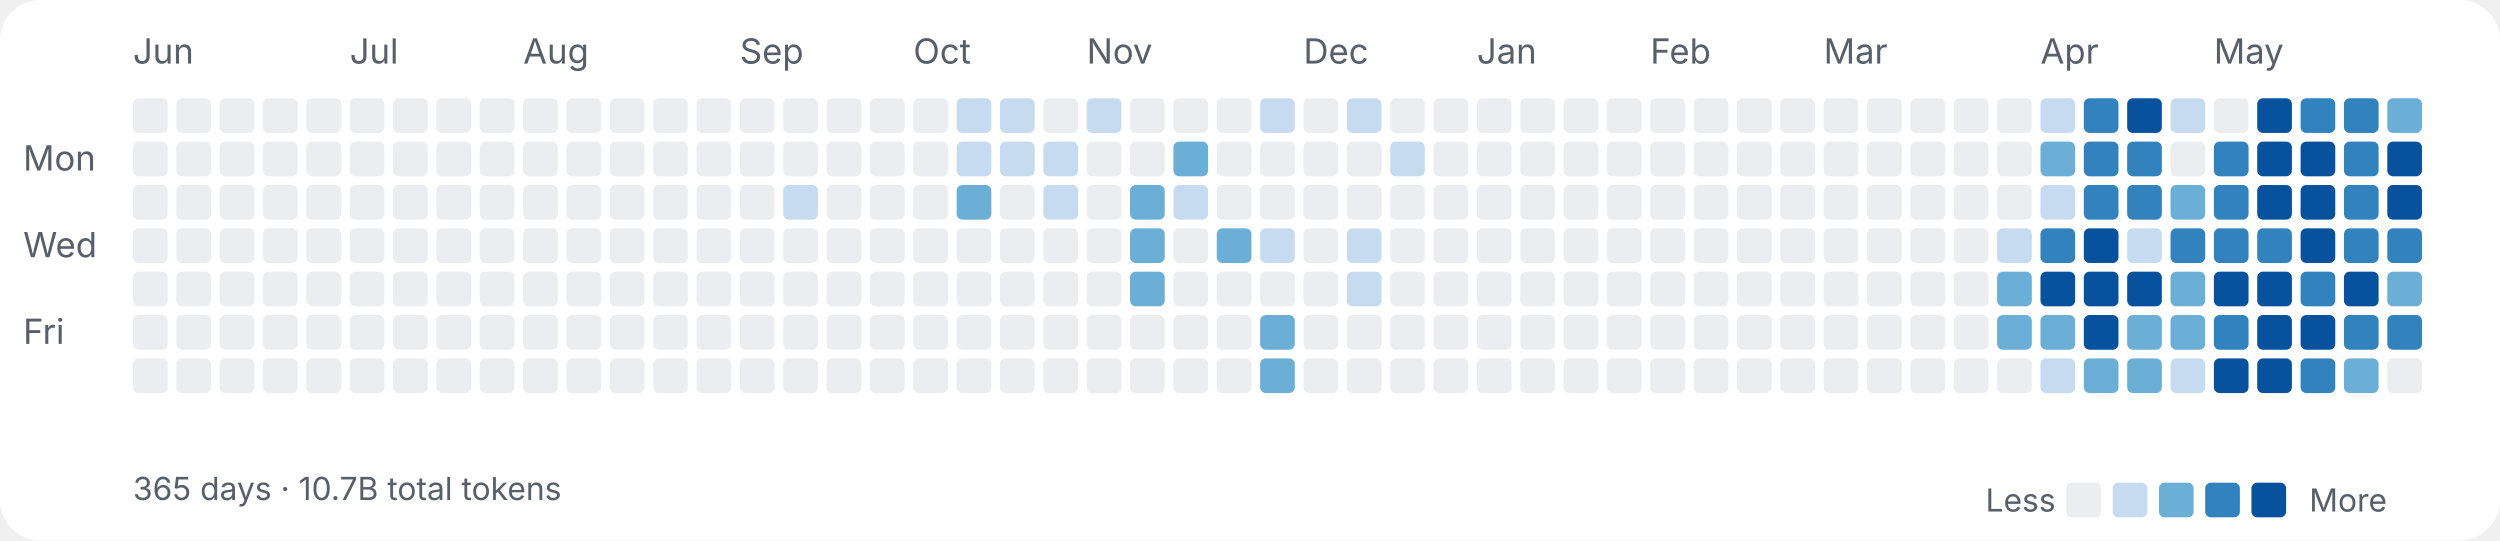
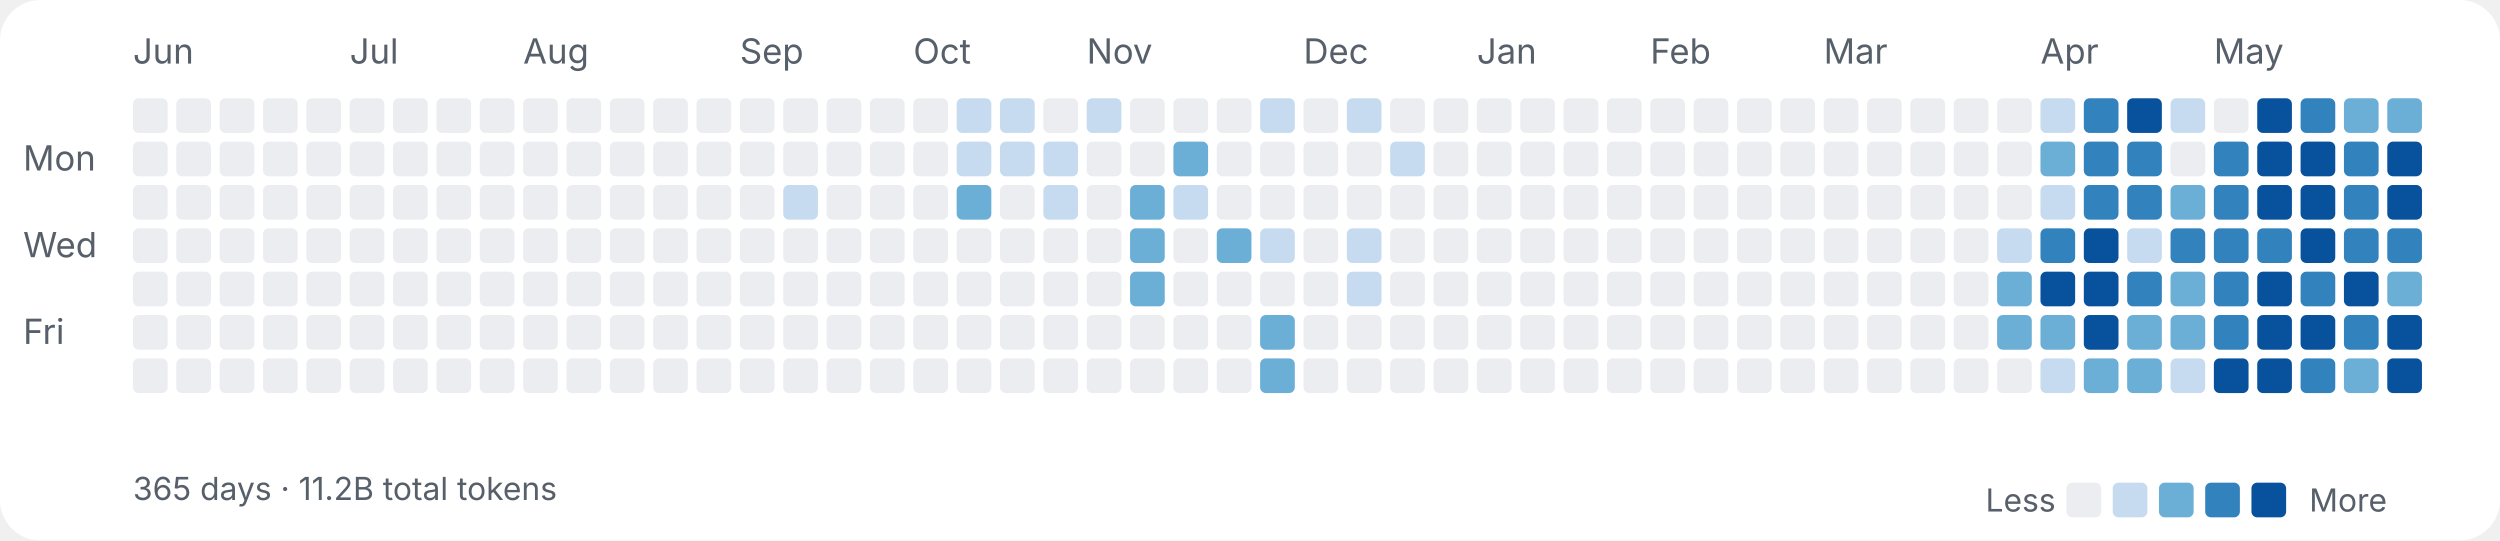
<svg xmlns="http://www.w3.org/2000/svg" width="865" height="187" viewBox="0 0 865 187" fill="none">
  <style>
.label{font:12px ui-sans-serif,system-ui,-apple-system,sans-serif;fill:#57606a}
.sub{font:11px ui-sans-serif,system-ui,-apple-system,sans-serif;fill:#57606a}
</style>
  <rect width="100%" height="100%" rx="14" fill="#ffffff" />
  <text class="label" x="8" y="59">Mon</text>
  <text class="label" x="8" y="89">Wed</text>
  <text class="label" x="8" y="119">Fri</text>
  <text class="label" x="46" y="22">Jun</text>
  <rect x="46" y="34" width="12" height="12" rx="2" fill="#ebedf0" />
  <rect x="46" y="49" width="12" height="12" rx="2" fill="#ebedf0" />
  <rect x="46" y="64" width="12" height="12" rx="2" fill="#ebedf0" />
  <rect x="46" y="79" width="12" height="12" rx="2" fill="#ebedf0" />
  <rect x="46" y="94" width="12" height="12" rx="2" fill="#ebedf0" />
  <rect x="46" y="109" width="12" height="12" rx="2" fill="#ebedf0" />
  <rect x="46" y="124" width="12" height="12" rx="2" fill="#ebedf0" />
  <rect x="61" y="34" width="12" height="12" rx="2" fill="#ebedf0" />
  <rect x="61" y="49" width="12" height="12" rx="2" fill="#ebedf0" />
  <rect x="61" y="64" width="12" height="12" rx="2" fill="#ebedf0" />
  <rect x="61" y="79" width="12" height="12" rx="2" fill="#ebedf0" />
  <rect x="61" y="94" width="12" height="12" rx="2" fill="#ebedf0" />
  <rect x="61" y="109" width="12" height="12" rx="2" fill="#ebedf0" />
  <rect x="61" y="124" width="12" height="12" rx="2" fill="#ebedf0" />
  <rect x="76" y="34" width="12" height="12" rx="2" fill="#ebedf0" />
  <rect x="76" y="49" width="12" height="12" rx="2" fill="#ebedf0" />
  <rect x="76" y="64" width="12" height="12" rx="2" fill="#ebedf0" />
  <rect x="76" y="79" width="12" height="12" rx="2" fill="#ebedf0" />
  <rect x="76" y="94" width="12" height="12" rx="2" fill="#ebedf0" />
  <rect x="76" y="109" width="12" height="12" rx="2" fill="#ebedf0" />
  <rect x="76" y="124" width="12" height="12" rx="2" fill="#ebedf0" />
  <rect x="91" y="34" width="12" height="12" rx="2" fill="#ebedf0" />
  <rect x="91" y="49" width="12" height="12" rx="2" fill="#ebedf0" />
  <rect x="91" y="64" width="12" height="12" rx="2" fill="#ebedf0" />
  <rect x="91" y="79" width="12" height="12" rx="2" fill="#ebedf0" />
  <rect x="91" y="94" width="12" height="12" rx="2" fill="#ebedf0" />
  <rect x="91" y="109" width="12" height="12" rx="2" fill="#ebedf0" />
  <rect x="91" y="124" width="12" height="12" rx="2" fill="#ebedf0" />
  <rect x="106" y="34" width="12" height="12" rx="2" fill="#ebedf0" />
  <rect x="106" y="49" width="12" height="12" rx="2" fill="#ebedf0" />
  <rect x="106" y="64" width="12" height="12" rx="2" fill="#ebedf0" />
  <rect x="106" y="79" width="12" height="12" rx="2" fill="#ebedf0" />
  <rect x="106" y="94" width="12" height="12" rx="2" fill="#ebedf0" />
  <rect x="106" y="109" width="12" height="12" rx="2" fill="#ebedf0" />
  <rect x="106" y="124" width="12" height="12" rx="2" fill="#ebedf0" />
  <text class="label" x="121" y="22">Jul</text>
  <rect x="121" y="34" width="12" height="12" rx="2" fill="#ebedf0" />
  <rect x="121" y="49" width="12" height="12" rx="2" fill="#ebedf0" />
  <rect x="121" y="64" width="12" height="12" rx="2" fill="#ebedf0" />
  <rect x="121" y="79" width="12" height="12" rx="2" fill="#ebedf0" />
  <rect x="121" y="94" width="12" height="12" rx="2" fill="#ebedf0" />
  <rect x="121" y="109" width="12" height="12" rx="2" fill="#ebedf0" />
  <rect x="121" y="124" width="12" height="12" rx="2" fill="#ebedf0" />
  <rect x="136" y="34" width="12" height="12" rx="2" fill="#ebedf0" />
  <rect x="136" y="49" width="12" height="12" rx="2" fill="#ebedf0" />
  <rect x="136" y="64" width="12" height="12" rx="2" fill="#ebedf0" />
  <rect x="136" y="79" width="12" height="12" rx="2" fill="#ebedf0" />
  <rect x="136" y="94" width="12" height="12" rx="2" fill="#ebedf0" />
  <rect x="136" y="109" width="12" height="12" rx="2" fill="#ebedf0" />
  <rect x="136" y="124" width="12" height="12" rx="2" fill="#ebedf0" />
  <rect x="151" y="34" width="12" height="12" rx="2" fill="#ebedf0" />
  <rect x="151" y="49" width="12" height="12" rx="2" fill="#ebedf0" />
  <rect x="151" y="64" width="12" height="12" rx="2" fill="#ebedf0" />
  <rect x="151" y="79" width="12" height="12" rx="2" fill="#ebedf0" />
  <rect x="151" y="94" width="12" height="12" rx="2" fill="#ebedf0" />
  <rect x="151" y="109" width="12" height="12" rx="2" fill="#ebedf0" />
  <rect x="151" y="124" width="12" height="12" rx="2" fill="#ebedf0" />
  <rect x="166" y="34" width="12" height="12" rx="2" fill="#ebedf0" />
  <rect x="166" y="49" width="12" height="12" rx="2" fill="#ebedf0" />
  <rect x="166" y="64" width="12" height="12" rx="2" fill="#ebedf0" />
  <rect x="166" y="79" width="12" height="12" rx="2" fill="#ebedf0" />
  <rect x="166" y="94" width="12" height="12" rx="2" fill="#ebedf0" />
  <rect x="166" y="109" width="12" height="12" rx="2" fill="#ebedf0" />
  <rect x="166" y="124" width="12" height="12" rx="2" fill="#ebedf0" />
  <text class="label" x="181" y="22">Aug</text>
  <rect x="181" y="34" width="12" height="12" rx="2" fill="#ebedf0" />
  <rect x="181" y="49" width="12" height="12" rx="2" fill="#ebedf0" />
  <rect x="181" y="64" width="12" height="12" rx="2" fill="#ebedf0" />
  <rect x="181" y="79" width="12" height="12" rx="2" fill="#ebedf0" />
  <rect x="181" y="94" width="12" height="12" rx="2" fill="#ebedf0" />
  <rect x="181" y="109" width="12" height="12" rx="2" fill="#ebedf0" />
  <rect x="181" y="124" width="12" height="12" rx="2" fill="#ebedf0" />
  <rect x="196" y="34" width="12" height="12" rx="2" fill="#ebedf0" />
  <rect x="196" y="49" width="12" height="12" rx="2" fill="#ebedf0" />
  <rect x="196" y="64" width="12" height="12" rx="2" fill="#ebedf0" />
  <rect x="196" y="79" width="12" height="12" rx="2" fill="#ebedf0" />
  <rect x="196" y="94" width="12" height="12" rx="2" fill="#ebedf0" />
  <rect x="196" y="109" width="12" height="12" rx="2" fill="#ebedf0" />
  <rect x="196" y="124" width="12" height="12" rx="2" fill="#ebedf0" />
  <rect x="211" y="34" width="12" height="12" rx="2" fill="#ebedf0" />
  <rect x="211" y="49" width="12" height="12" rx="2" fill="#ebedf0" />
  <rect x="211" y="64" width="12" height="12" rx="2" fill="#ebedf0" />
  <rect x="211" y="79" width="12" height="12" rx="2" fill="#ebedf0" />
  <rect x="211" y="94" width="12" height="12" rx="2" fill="#ebedf0" />
  <rect x="211" y="109" width="12" height="12" rx="2" fill="#ebedf0" />
  <rect x="211" y="124" width="12" height="12" rx="2" fill="#ebedf0" />
  <rect x="226" y="34" width="12" height="12" rx="2" fill="#ebedf0" />
  <rect x="226" y="49" width="12" height="12" rx="2" fill="#ebedf0" />
  <rect x="226" y="64" width="12" height="12" rx="2" fill="#ebedf0" />
  <rect x="226" y="79" width="12" height="12" rx="2" fill="#ebedf0" />
  <rect x="226" y="94" width="12" height="12" rx="2" fill="#ebedf0" />
  <rect x="226" y="109" width="12" height="12" rx="2" fill="#ebedf0" />
  <rect x="226" y="124" width="12" height="12" rx="2" fill="#ebedf0" />
  <rect x="241" y="34" width="12" height="12" rx="2" fill="#ebedf0" />
  <rect x="241" y="49" width="12" height="12" rx="2" fill="#ebedf0" />
  <rect x="241" y="64" width="12" height="12" rx="2" fill="#ebedf0" />
  <rect x="241" y="79" width="12" height="12" rx="2" fill="#ebedf0" />
  <rect x="241" y="94" width="12" height="12" rx="2" fill="#ebedf0" />
  <rect x="241" y="109" width="12" height="12" rx="2" fill="#ebedf0" />
  <rect x="241" y="124" width="12" height="12" rx="2" fill="#ebedf0" />
  <text class="label" x="256" y="22">Sep</text>
  <rect x="256" y="34" width="12" height="12" rx="2" fill="#ebedf0" />
  <rect x="256" y="49" width="12" height="12" rx="2" fill="#ebedf0" />
  <rect x="256" y="64" width="12" height="12" rx="2" fill="#ebedf0" />
  <rect x="256" y="79" width="12" height="12" rx="2" fill="#ebedf0" />
  <rect x="256" y="94" width="12" height="12" rx="2" fill="#ebedf0" />
  <rect x="256" y="109" width="12" height="12" rx="2" fill="#ebedf0" />
  <rect x="256" y="124" width="12" height="12" rx="2" fill="#ebedf0" />
  <rect x="271" y="34" width="12" height="12" rx="2" fill="#ebedf0" />
  <rect x="271" y="49" width="12" height="12" rx="2" fill="#ebedf0" />
  <rect x="271" y="64" width="12" height="12" rx="2" fill="#c6dbef" />
  <rect x="271" y="79" width="12" height="12" rx="2" fill="#ebedf0" />
  <rect x="271" y="94" width="12" height="12" rx="2" fill="#ebedf0" />
  <rect x="271" y="109" width="12" height="12" rx="2" fill="#ebedf0" />
  <rect x="271" y="124" width="12" height="12" rx="2" fill="#ebedf0" />
  <rect x="286" y="34" width="12" height="12" rx="2" fill="#ebedf0" />
  <rect x="286" y="49" width="12" height="12" rx="2" fill="#ebedf0" />
  <rect x="286" y="64" width="12" height="12" rx="2" fill="#ebedf0" />
  <rect x="286" y="79" width="12" height="12" rx="2" fill="#ebedf0" />
  <rect x="286" y="94" width="12" height="12" rx="2" fill="#ebedf0" />
  <rect x="286" y="109" width="12" height="12" rx="2" fill="#ebedf0" />
  <rect x="286" y="124" width="12" height="12" rx="2" fill="#ebedf0" />
  <rect x="301" y="34" width="12" height="12" rx="2" fill="#ebedf0" />
  <rect x="301" y="49" width="12" height="12" rx="2" fill="#ebedf0" />
  <rect x="301" y="64" width="12" height="12" rx="2" fill="#ebedf0" />
  <rect x="301" y="79" width="12" height="12" rx="2" fill="#ebedf0" />
  <rect x="301" y="94" width="12" height="12" rx="2" fill="#ebedf0" />
  <rect x="301" y="109" width="12" height="12" rx="2" fill="#ebedf0" />
  <rect x="301" y="124" width="12" height="12" rx="2" fill="#ebedf0" />
  <text class="label" x="316" y="22">Oct</text>
  <rect x="316" y="34" width="12" height="12" rx="2" fill="#ebedf0" />
  <rect x="316" y="49" width="12" height="12" rx="2" fill="#ebedf0" />
  <rect x="316" y="64" width="12" height="12" rx="2" fill="#ebedf0" />
  <rect x="316" y="79" width="12" height="12" rx="2" fill="#ebedf0" />
  <rect x="316" y="94" width="12" height="12" rx="2" fill="#ebedf0" />
  <rect x="316" y="109" width="12" height="12" rx="2" fill="#ebedf0" />
  <rect x="316" y="124" width="12" height="12" rx="2" fill="#ebedf0" />
  <rect x="331" y="34" width="12" height="12" rx="2" fill="#c6dbef" />
  <rect x="331" y="49" width="12" height="12" rx="2" fill="#c6dbef" />
  <rect x="331" y="64" width="12" height="12" rx="2" fill="#6baed6" />
  <rect x="331" y="79" width="12" height="12" rx="2" fill="#ebedf0" />
  <rect x="331" y="94" width="12" height="12" rx="2" fill="#ebedf0" />
  <rect x="331" y="109" width="12" height="12" rx="2" fill="#ebedf0" />
  <rect x="331" y="124" width="12" height="12" rx="2" fill="#ebedf0" />
  <rect x="346" y="34" width="12" height="12" rx="2" fill="#c6dbef" />
  <rect x="346" y="49" width="12" height="12" rx="2" fill="#c6dbef" />
  <rect x="346" y="64" width="12" height="12" rx="2" fill="#ebedf0" />
  <rect x="346" y="79" width="12" height="12" rx="2" fill="#ebedf0" />
  <rect x="346" y="94" width="12" height="12" rx="2" fill="#ebedf0" />
  <rect x="346" y="109" width="12" height="12" rx="2" fill="#ebedf0" />
  <rect x="346" y="124" width="12" height="12" rx="2" fill="#ebedf0" />
  <rect x="361" y="34" width="12" height="12" rx="2" fill="#ebedf0" />
  <rect x="361" y="49" width="12" height="12" rx="2" fill="#c6dbef" />
  <rect x="361" y="64" width="12" height="12" rx="2" fill="#c6dbef" />
  <rect x="361" y="79" width="12" height="12" rx="2" fill="#ebedf0" />
  <rect x="361" y="94" width="12" height="12" rx="2" fill="#ebedf0" />
  <rect x="361" y="109" width="12" height="12" rx="2" fill="#ebedf0" />
  <rect x="361" y="124" width="12" height="12" rx="2" fill="#ebedf0" />
  <text class="label" x="376" y="22">Nov</text>
  <rect x="376" y="34" width="12" height="12" rx="2" fill="#c6dbef" />
  <rect x="376" y="49" width="12" height="12" rx="2" fill="#ebedf0" />
  <rect x="376" y="64" width="12" height="12" rx="2" fill="#ebedf0" />
  <rect x="376" y="79" width="12" height="12" rx="2" fill="#ebedf0" />
  <rect x="376" y="94" width="12" height="12" rx="2" fill="#ebedf0" />
  <rect x="376" y="109" width="12" height="12" rx="2" fill="#ebedf0" />
  <rect x="376" y="124" width="12" height="12" rx="2" fill="#ebedf0" />
  <rect x="391" y="34" width="12" height="12" rx="2" fill="#ebedf0" />
  <rect x="391" y="49" width="12" height="12" rx="2" fill="#ebedf0" />
  <rect x="391" y="64" width="12" height="12" rx="2" fill="#6baed6" />
  <rect x="391" y="79" width="12" height="12" rx="2" fill="#6baed6" />
  <rect x="391" y="94" width="12" height="12" rx="2" fill="#6baed6" />
  <rect x="391" y="109" width="12" height="12" rx="2" fill="#ebedf0" />
  <rect x="391" y="124" width="12" height="12" rx="2" fill="#ebedf0" />
  <rect x="406" y="34" width="12" height="12" rx="2" fill="#ebedf0" />
  <rect x="406" y="49" width="12" height="12" rx="2" fill="#6baed6" />
  <rect x="406" y="64" width="12" height="12" rx="2" fill="#c6dbef" />
  <rect x="406" y="79" width="12" height="12" rx="2" fill="#ebedf0" />
  <rect x="406" y="94" width="12" height="12" rx="2" fill="#ebedf0" />
  <rect x="406" y="109" width="12" height="12" rx="2" fill="#ebedf0" />
  <rect x="406" y="124" width="12" height="12" rx="2" fill="#ebedf0" />
  <rect x="421" y="34" width="12" height="12" rx="2" fill="#ebedf0" />
  <rect x="421" y="49" width="12" height="12" rx="2" fill="#ebedf0" />
  <rect x="421" y="64" width="12" height="12" rx="2" fill="#ebedf0" />
  <rect x="421" y="79" width="12" height="12" rx="2" fill="#6baed6" />
  <rect x="421" y="94" width="12" height="12" rx="2" fill="#ebedf0" />
  <rect x="421" y="109" width="12" height="12" rx="2" fill="#ebedf0" />
  <rect x="421" y="124" width="12" height="12" rx="2" fill="#ebedf0" />
  <rect x="436" y="34" width="12" height="12" rx="2" fill="#c6dbef" />
  <rect x="436" y="49" width="12" height="12" rx="2" fill="#ebedf0" />
  <rect x="436" y="64" width="12" height="12" rx="2" fill="#ebedf0" />
  <rect x="436" y="79" width="12" height="12" rx="2" fill="#c6dbef" />
  <rect x="436" y="94" width="12" height="12" rx="2" fill="#ebedf0" />
  <rect x="436" y="109" width="12" height="12" rx="2" fill="#6baed6" />
  <rect x="436" y="124" width="12" height="12" rx="2" fill="#6baed6" />
  <text class="label" x="451" y="22">Dec</text>
  <rect x="451" y="34" width="12" height="12" rx="2" fill="#ebedf0" />
  <rect x="451" y="49" width="12" height="12" rx="2" fill="#ebedf0" />
  <rect x="451" y="64" width="12" height="12" rx="2" fill="#ebedf0" />
  <rect x="451" y="79" width="12" height="12" rx="2" fill="#ebedf0" />
  <rect x="451" y="94" width="12" height="12" rx="2" fill="#ebedf0" />
  <rect x="451" y="109" width="12" height="12" rx="2" fill="#ebedf0" />
  <rect x="451" y="124" width="12" height="12" rx="2" fill="#ebedf0" />
  <rect x="466" y="34" width="12" height="12" rx="2" fill="#c6dbef" />
  <rect x="466" y="49" width="12" height="12" rx="2" fill="#ebedf0" />
  <rect x="466" y="64" width="12" height="12" rx="2" fill="#ebedf0" />
  <rect x="466" y="79" width="12" height="12" rx="2" fill="#c6dbef" />
  <rect x="466" y="94" width="12" height="12" rx="2" fill="#c6dbef" />
  <rect x="466" y="109" width="12" height="12" rx="2" fill="#ebedf0" />
  <rect x="466" y="124" width="12" height="12" rx="2" fill="#ebedf0" />
  <rect x="481" y="34" width="12" height="12" rx="2" fill="#ebedf0" />
  <rect x="481" y="49" width="12" height="12" rx="2" fill="#c6dbef" />
  <rect x="481" y="64" width="12" height="12" rx="2" fill="#ebedf0" />
  <rect x="481" y="79" width="12" height="12" rx="2" fill="#ebedf0" />
  <rect x="481" y="94" width="12" height="12" rx="2" fill="#ebedf0" />
  <rect x="481" y="109" width="12" height="12" rx="2" fill="#ebedf0" />
  <rect x="481" y="124" width="12" height="12" rx="2" fill="#ebedf0" />
  <rect x="496" y="34" width="12" height="12" rx="2" fill="#ebedf0" />
  <rect x="496" y="49" width="12" height="12" rx="2" fill="#ebedf0" />
  <rect x="496" y="64" width="12" height="12" rx="2" fill="#ebedf0" />
  <rect x="496" y="79" width="12" height="12" rx="2" fill="#ebedf0" />
  <rect x="496" y="94" width="12" height="12" rx="2" fill="#ebedf0" />
  <rect x="496" y="109" width="12" height="12" rx="2" fill="#ebedf0" />
  <rect x="496" y="124" width="12" height="12" rx="2" fill="#ebedf0" />
  <text class="label" x="511" y="22">Jan</text>
  <rect x="511" y="34" width="12" height="12" rx="2" fill="#ebedf0" />
  <rect x="511" y="49" width="12" height="12" rx="2" fill="#ebedf0" />
  <rect x="511" y="64" width="12" height="12" rx="2" fill="#ebedf0" />
  <rect x="511" y="79" width="12" height="12" rx="2" fill="#ebedf0" />
  <rect x="511" y="94" width="12" height="12" rx="2" fill="#ebedf0" />
  <rect x="511" y="109" width="12" height="12" rx="2" fill="#ebedf0" />
  <rect x="511" y="124" width="12" height="12" rx="2" fill="#ebedf0" />
  <rect x="526" y="34" width="12" height="12" rx="2" fill="#ebedf0" />
  <rect x="526" y="49" width="12" height="12" rx="2" fill="#ebedf0" />
  <rect x="526" y="64" width="12" height="12" rx="2" fill="#ebedf0" />
  <rect x="526" y="79" width="12" height="12" rx="2" fill="#ebedf0" />
  <rect x="526" y="94" width="12" height="12" rx="2" fill="#ebedf0" />
  <rect x="526" y="109" width="12" height="12" rx="2" fill="#ebedf0" />
  <rect x="526" y="124" width="12" height="12" rx="2" fill="#ebedf0" />
  <rect x="541" y="34" width="12" height="12" rx="2" fill="#ebedf0" />
  <rect x="541" y="49" width="12" height="12" rx="2" fill="#ebedf0" />
  <rect x="541" y="64" width="12" height="12" rx="2" fill="#ebedf0" />
  <rect x="541" y="79" width="12" height="12" rx="2" fill="#ebedf0" />
  <rect x="541" y="94" width="12" height="12" rx="2" fill="#ebedf0" />
  <rect x="541" y="109" width="12" height="12" rx="2" fill="#ebedf0" />
  <rect x="541" y="124" width="12" height="12" rx="2" fill="#ebedf0" />
  <rect x="556" y="34" width="12" height="12" rx="2" fill="#ebedf0" />
  <rect x="556" y="49" width="12" height="12" rx="2" fill="#ebedf0" />
  <rect x="556" y="64" width="12" height="12" rx="2" fill="#ebedf0" />
  <rect x="556" y="79" width="12" height="12" rx="2" fill="#ebedf0" />
  <rect x="556" y="94" width="12" height="12" rx="2" fill="#ebedf0" />
  <rect x="556" y="109" width="12" height="12" rx="2" fill="#ebedf0" />
  <rect x="556" y="124" width="12" height="12" rx="2" fill="#ebedf0" />
  <text class="label" x="571" y="22">Feb</text>
  <rect x="571" y="34" width="12" height="12" rx="2" fill="#ebedf0" />
  <rect x="571" y="49" width="12" height="12" rx="2" fill="#ebedf0" />
  <rect x="571" y="64" width="12" height="12" rx="2" fill="#ebedf0" />
  <rect x="571" y="79" width="12" height="12" rx="2" fill="#ebedf0" />
  <rect x="571" y="94" width="12" height="12" rx="2" fill="#ebedf0" />
  <rect x="571" y="109" width="12" height="12" rx="2" fill="#ebedf0" />
  <rect x="571" y="124" width="12" height="12" rx="2" fill="#ebedf0" />
  <rect x="586" y="34" width="12" height="12" rx="2" fill="#ebedf0" />
  <rect x="586" y="49" width="12" height="12" rx="2" fill="#ebedf0" />
  <rect x="586" y="64" width="12" height="12" rx="2" fill="#ebedf0" />
  <rect x="586" y="79" width="12" height="12" rx="2" fill="#ebedf0" />
  <rect x="586" y="94" width="12" height="12" rx="2" fill="#ebedf0" />
  <rect x="586" y="109" width="12" height="12" rx="2" fill="#ebedf0" />
  <rect x="586" y="124" width="12" height="12" rx="2" fill="#ebedf0" />
  <rect x="601" y="34" width="12" height="12" rx="2" fill="#ebedf0" />
  <rect x="601" y="49" width="12" height="12" rx="2" fill="#ebedf0" />
  <rect x="601" y="64" width="12" height="12" rx="2" fill="#ebedf0" />
  <rect x="601" y="79" width="12" height="12" rx="2" fill="#ebedf0" />
  <rect x="601" y="94" width="12" height="12" rx="2" fill="#ebedf0" />
  <rect x="601" y="109" width="12" height="12" rx="2" fill="#ebedf0" />
  <rect x="601" y="124" width="12" height="12" rx="2" fill="#ebedf0" />
  <rect x="616" y="34" width="12" height="12" rx="2" fill="#ebedf0" />
  <rect x="616" y="49" width="12" height="12" rx="2" fill="#ebedf0" />
  <rect x="616" y="64" width="12" height="12" rx="2" fill="#ebedf0" />
  <rect x="616" y="79" width="12" height="12" rx="2" fill="#ebedf0" />
  <rect x="616" y="94" width="12" height="12" rx="2" fill="#ebedf0" />
  <rect x="616" y="109" width="12" height="12" rx="2" fill="#ebedf0" />
  <rect x="616" y="124" width="12" height="12" rx="2" fill="#ebedf0" />
  <text class="label" x="631" y="22">Mar</text>
  <rect x="631" y="34" width="12" height="12" rx="2" fill="#ebedf0" />
  <rect x="631" y="49" width="12" height="12" rx="2" fill="#ebedf0" />
  <rect x="631" y="64" width="12" height="12" rx="2" fill="#ebedf0" />
  <rect x="631" y="79" width="12" height="12" rx="2" fill="#ebedf0" />
  <rect x="631" y="94" width="12" height="12" rx="2" fill="#ebedf0" />
  <rect x="631" y="109" width="12" height="12" rx="2" fill="#ebedf0" />
  <rect x="631" y="124" width="12" height="12" rx="2" fill="#ebedf0" />
  <rect x="646" y="34" width="12" height="12" rx="2" fill="#ebedf0" />
  <rect x="646" y="49" width="12" height="12" rx="2" fill="#ebedf0" />
  <rect x="646" y="64" width="12" height="12" rx="2" fill="#ebedf0" />
  <rect x="646" y="79" width="12" height="12" rx="2" fill="#ebedf0" />
  <rect x="646" y="94" width="12" height="12" rx="2" fill="#ebedf0" />
  <rect x="646" y="109" width="12" height="12" rx="2" fill="#ebedf0" />
  <rect x="646" y="124" width="12" height="12" rx="2" fill="#ebedf0" />
  <rect x="661" y="34" width="12" height="12" rx="2" fill="#ebedf0" />
  <rect x="661" y="49" width="12" height="12" rx="2" fill="#ebedf0" />
  <rect x="661" y="64" width="12" height="12" rx="2" fill="#ebedf0" />
  <rect x="661" y="79" width="12" height="12" rx="2" fill="#ebedf0" />
  <rect x="661" y="94" width="12" height="12" rx="2" fill="#ebedf0" />
  <rect x="661" y="109" width="12" height="12" rx="2" fill="#ebedf0" />
  <rect x="661" y="124" width="12" height="12" rx="2" fill="#ebedf0" />
  <rect x="676" y="34" width="12" height="12" rx="2" fill="#ebedf0" />
  <rect x="676" y="49" width="12" height="12" rx="2" fill="#ebedf0" />
  <rect x="676" y="64" width="12" height="12" rx="2" fill="#ebedf0" />
  <rect x="676" y="79" width="12" height="12" rx="2" fill="#ebedf0" />
  <rect x="676" y="94" width="12" height="12" rx="2" fill="#ebedf0" />
  <rect x="676" y="109" width="12" height="12" rx="2" fill="#ebedf0" />
  <rect x="676" y="124" width="12" height="12" rx="2" fill="#ebedf0" />
  <rect x="691" y="34" width="12" height="12" rx="2" fill="#ebedf0" />
  <rect x="691" y="49" width="12" height="12" rx="2" fill="#ebedf0" />
  <rect x="691" y="64" width="12" height="12" rx="2" fill="#ebedf0" />
  <rect x="691" y="79" width="12" height="12" rx="2" fill="#c6dbef" />
  <rect x="691" y="94" width="12" height="12" rx="2" fill="#6baed6" />
  <rect x="691" y="109" width="12" height="12" rx="2" fill="#6baed6" />
  <rect x="691" y="124" width="12" height="12" rx="2" fill="#ebedf0" />
  <text class="label" x="706" y="22">Apr</text>
  <rect x="706" y="34" width="12" height="12" rx="2" fill="#c6dbef" />
  <rect x="706" y="49" width="12" height="12" rx="2" fill="#6baed6" />
  <rect x="706" y="64" width="12" height="12" rx="2" fill="#c6dbef" />
  <rect x="706" y="79" width="12" height="12" rx="2" fill="#3182bd" />
  <rect x="706" y="94" width="12" height="12" rx="2" fill="#08519c" />
  <rect x="706" y="109" width="12" height="12" rx="2" fill="#6baed6" />
  <rect x="706" y="124" width="12" height="12" rx="2" fill="#c6dbef" />
  <rect x="721" y="34" width="12" height="12" rx="2" fill="#3182bd" />
  <rect x="721" y="49" width="12" height="12" rx="2" fill="#3182bd" />
  <rect x="721" y="64" width="12" height="12" rx="2" fill="#3182bd" />
  <rect x="721" y="79" width="12" height="12" rx="2" fill="#08519c" />
  <rect x="721" y="94" width="12" height="12" rx="2" fill="#08519c" />
  <rect x="721" y="109" width="12" height="12" rx="2" fill="#08519c" />
  <rect x="721" y="124" width="12" height="12" rx="2" fill="#6baed6" />
  <rect x="736" y="34" width="12" height="12" rx="2" fill="#08519c" />
  <rect x="736" y="49" width="12" height="12" rx="2" fill="#3182bd" />
  <rect x="736" y="64" width="12" height="12" rx="2" fill="#3182bd" />
  <rect x="736" y="79" width="12" height="12" rx="2" fill="#c6dbef" />
-   <rect x="736" y="94" width="12" height="12" rx="2" fill="#08519c" />
+   <rect x="736" y="94" width="12" height="12" rx="2" fill="#3182bd" />
  <rect x="736" y="109" width="12" height="12" rx="2" fill="#6baed6" />
  <rect x="736" y="124" width="12" height="12" rx="2" fill="#6baed6" />
  <rect x="751" y="34" width="12" height="12" rx="2" fill="#c6dbef" />
  <rect x="751" y="49" width="12" height="12" rx="2" fill="#ebedf0" />
  <rect x="751" y="64" width="12" height="12" rx="2" fill="#6baed6" />
  <rect x="751" y="79" width="12" height="12" rx="2" fill="#3182bd" />
  <rect x="751" y="94" width="12" height="12" rx="2" fill="#6baed6" />
  <rect x="751" y="109" width="12" height="12" rx="2" fill="#6baed6" />
  <rect x="751" y="124" width="12" height="12" rx="2" fill="#c6dbef" />
  <text class="label" x="766" y="22">May</text>
  <rect x="766" y="34" width="12" height="12" rx="2" fill="#ebedf0" />
  <rect x="766" y="49" width="12" height="12" rx="2" fill="#3182bd" />
  <rect x="766" y="64" width="12" height="12" rx="2" fill="#3182bd" />
  <rect x="766" y="79" width="12" height="12" rx="2" fill="#3182bd" />
-   <rect x="766" y="94" width="12" height="12" rx="2" fill="#08519c" />
+   <rect x="766" y="94" width="12" height="12" rx="2" fill="#3182bd" />
  <rect x="766" y="109" width="12" height="12" rx="2" fill="#3182bd" />
  <rect x="766" y="124" width="12" height="12" rx="2" fill="#08519c" />
  <rect x="781" y="34" width="12" height="12" rx="2" fill="#08519c" />
  <rect x="781" y="49" width="12" height="12" rx="2" fill="#08519c" />
  <rect x="781" y="64" width="12" height="12" rx="2" fill="#08519c" />
  <rect x="781" y="79" width="12" height="12" rx="2" fill="#3182bd" />
  <rect x="781" y="94" width="12" height="12" rx="2" fill="#08519c" />
  <rect x="781" y="109" width="12" height="12" rx="2" fill="#08519c" />
  <rect x="781" y="124" width="12" height="12" rx="2" fill="#08519c" />
  <rect x="796" y="34" width="12" height="12" rx="2" fill="#3182bd" />
  <rect x="796" y="49" width="12" height="12" rx="2" fill="#08519c" />
  <rect x="796" y="64" width="12" height="12" rx="2" fill="#08519c" />
  <rect x="796" y="79" width="12" height="12" rx="2" fill="#08519c" />
  <rect x="796" y="94" width="12" height="12" rx="2" fill="#3182bd" />
  <rect x="796" y="109" width="12" height="12" rx="2" fill="#08519c" />
  <rect x="796" y="124" width="12" height="12" rx="2" fill="#3182bd" />
-   <rect x="811" y="34" width="12" height="12" rx="2" fill="#3182bd" />
+   <rect x="811" y="34" width="12" height="12" rx="2" fill="#6baed6" />
  <rect x="811" y="49" width="12" height="12" rx="2" fill="#3182bd" />
  <rect x="811" y="64" width="12" height="12" rx="2" fill="#3182bd" />
  <rect x="811" y="79" width="12" height="12" rx="2" fill="#3182bd" />
  <rect x="811" y="94" width="12" height="12" rx="2" fill="#08519c" />
  <rect x="811" y="109" width="12" height="12" rx="2" fill="#3182bd" />
  <rect x="811" y="124" width="12" height="12" rx="2" fill="#6baed6" />
  <rect x="826" y="34" width="12" height="12" rx="2" fill="#6baed6" />
  <rect x="826" y="49" width="12" height="12" rx="2" fill="#08519c" />
  <rect x="826" y="64" width="12" height="12" rx="2" fill="#08519c" />
  <rect x="826" y="79" width="12" height="12" rx="2" fill="#3182bd" />
  <rect x="826" y="94" width="12" height="12" rx="2" fill="#6baed6" />
-   <rect x="826" y="109" width="12" height="12" rx="2" fill="#3182bd" />
-   <rect x="826" y="124" width="12" height="12" rx="2" fill="#ebedf0" />
+   <rect x="826" y="109" width="12" height="12" rx="2" fill="#08519c" />
+   <rect x="826" y="124" width="12" height="12" rx="2" fill="#08519c" />
  <text class="sub" x="687" y="177">Less</text>
  <rect x="715" y="167" width="12" height="12" rx="2" fill="#ebedf0" />
  <rect x="731" y="167" width="12" height="12" rx="2" fill="#c6dbef" />
  <rect x="747" y="167" width="12" height="12" rx="2" fill="#6baed6" />
  <rect x="763" y="167" width="12" height="12" rx="2" fill="#3182bd" />
  <rect x="779" y="167" width="12" height="12" rx="2" fill="#08519c" />
  <text class="sub" x="799" y="177">More</text>
-   <text class="sub" x="46" y="173">365 days · 10.7B total tokens</text>
+   <text class="sub" x="46" y="173">365 days · 11.2B total tokens</text>
</svg>
